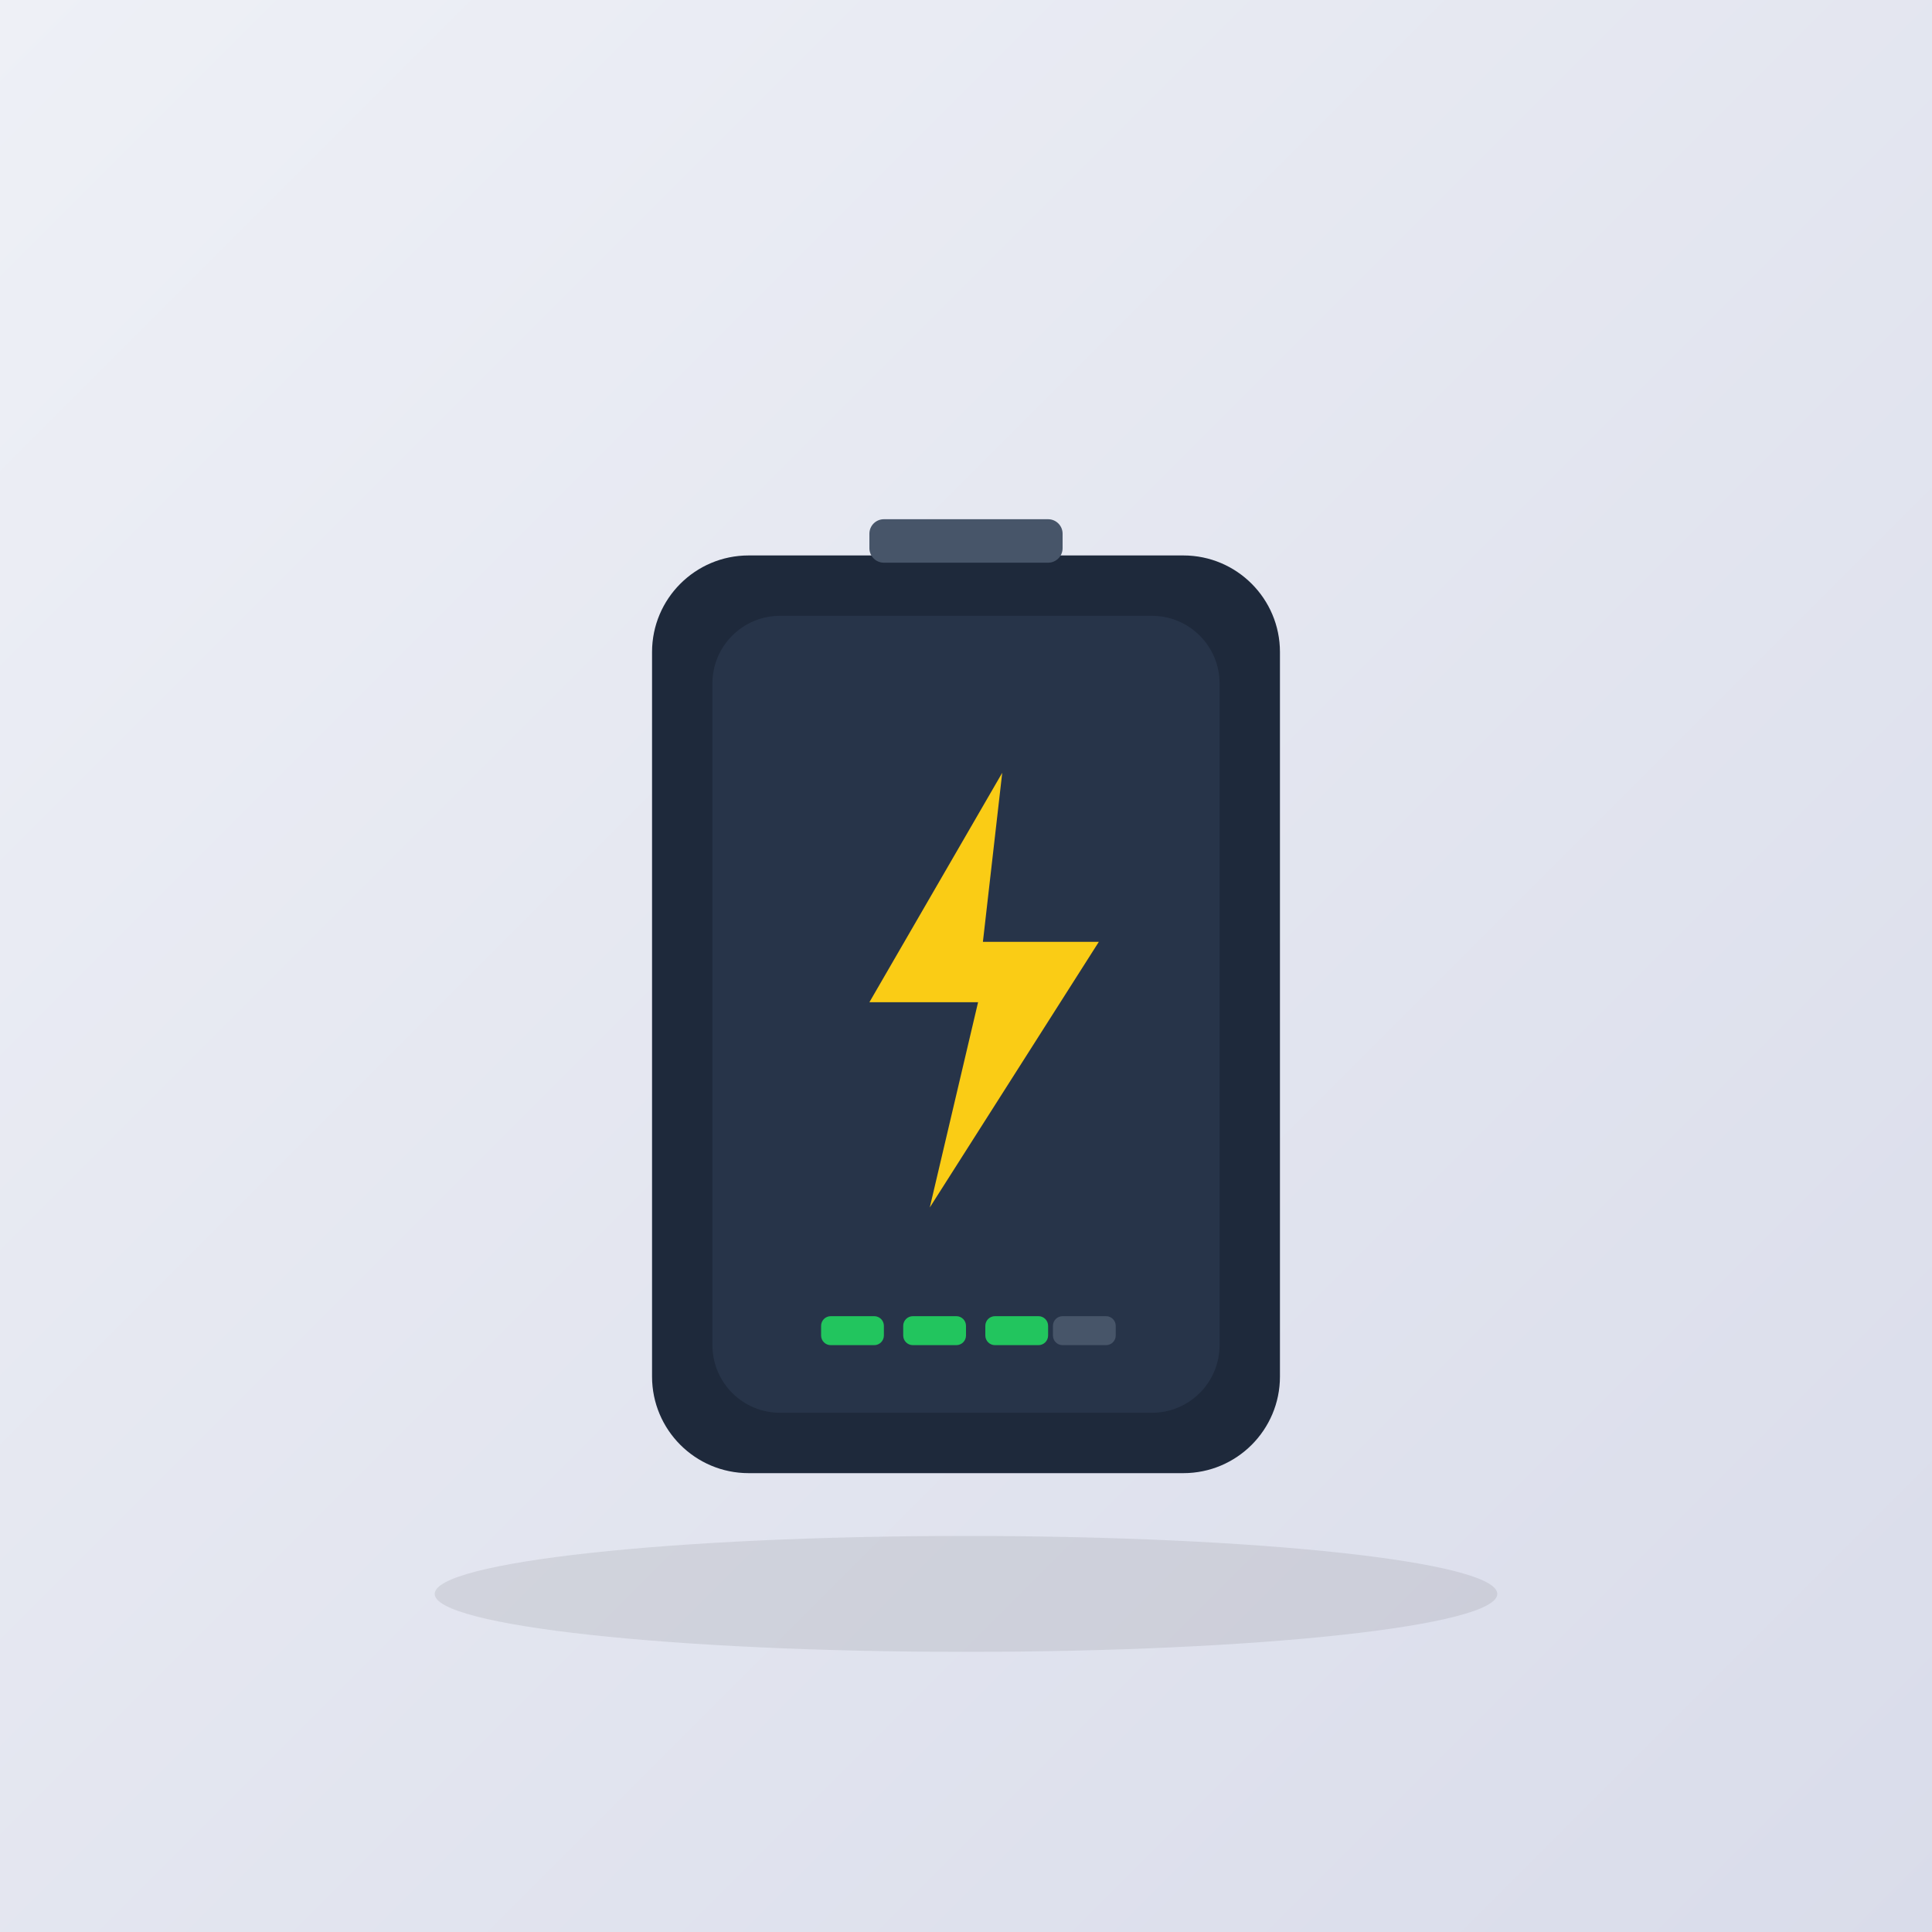
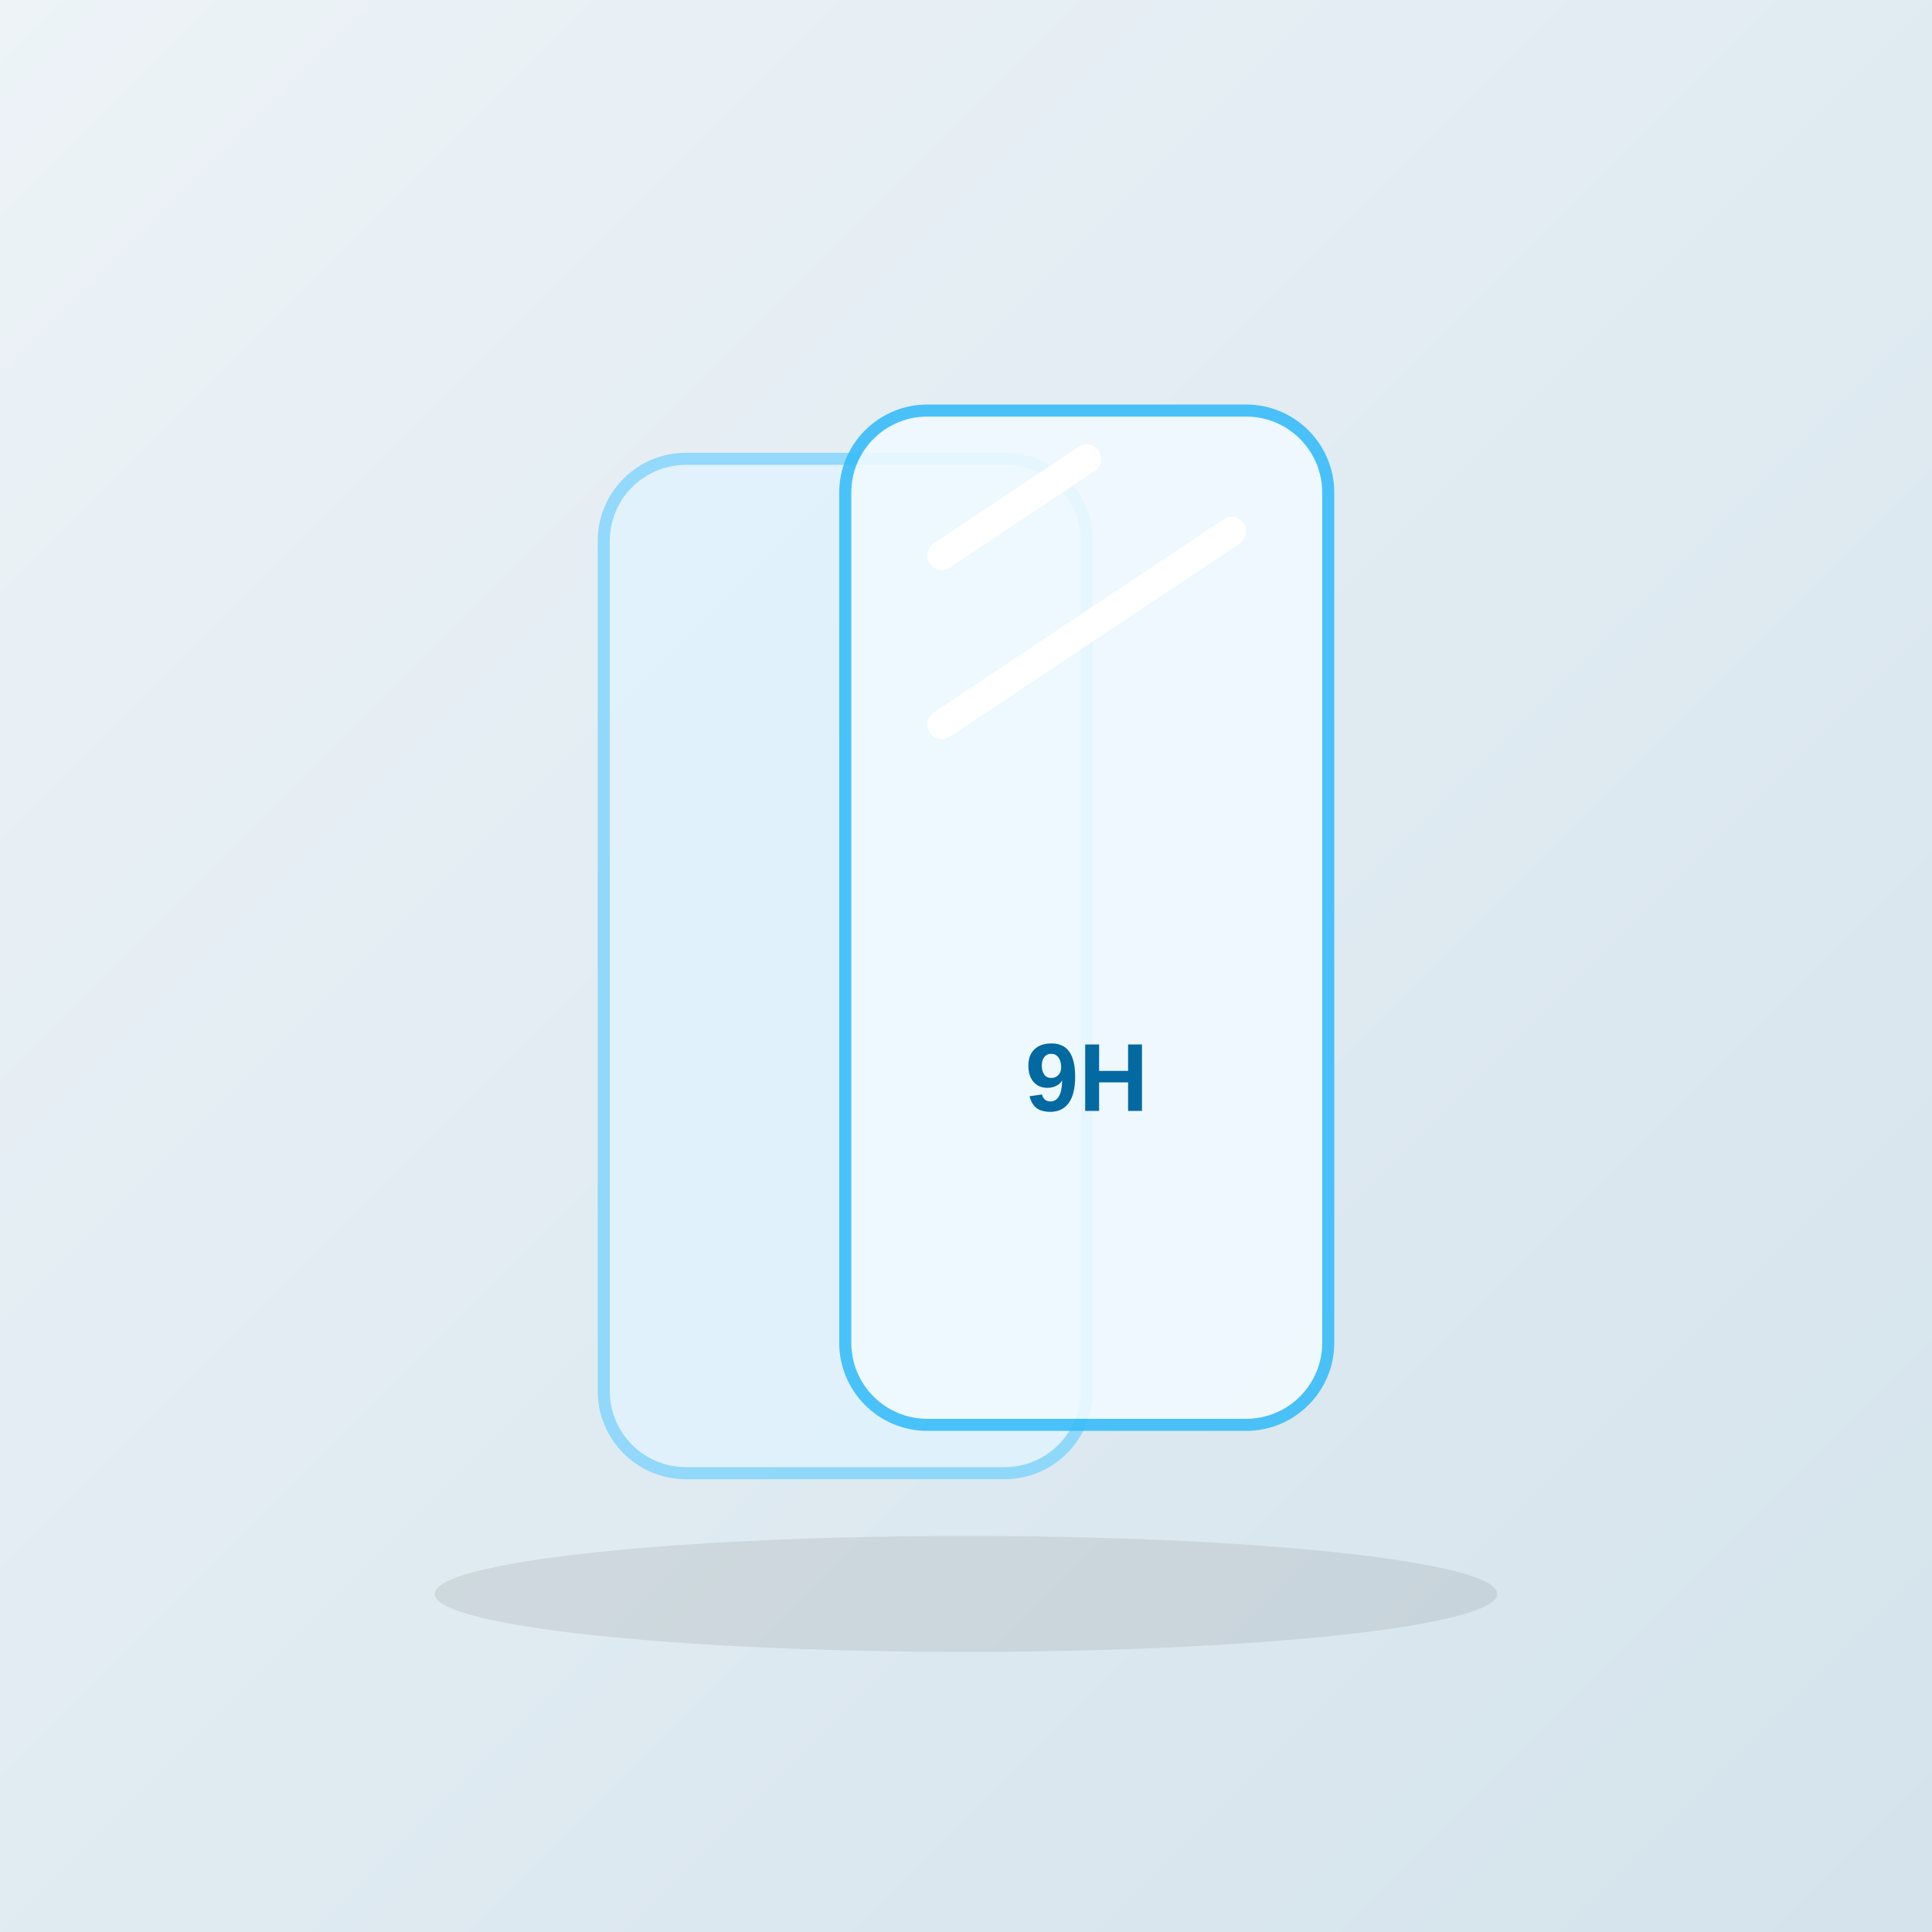
<svg xmlns="http://www.w3.org/2000/svg" viewBox="0 0 800 800" role="img">
  <defs>
    <linearGradient id="bg" x1="0" y1="0" x2="1" y2="1">
-       <stop offset="0" stop-color="#eef0f6" />
-       <stop offset="1" stop-color="#d9dcea" />
+       <stop offset="0" stop-color="#edf3f7" />
+       <stop offset="1" stop-color="#d4e3ec" />
    </linearGradient>
    <linearGradient id="scr" x1="0" y1="0" x2="1" y2="1">
      <stop offset="0" stop-color="#3b82f6" />
      <stop offset=".55" stop-color="#6366f1" />
      <stop offset="1" stop-color="#0ea5e9" />
    </linearGradient>
    <linearGradient id="scr2" x1="0" y1="0" x2="1" y2="1">
      <stop offset="0" stop-color="#f97316" />
      <stop offset="1" stop-color="#db2777" />
    </linearGradient>
    <linearGradient id="scr3" x1="0" y1="0" x2="1" y2="1">
      <stop offset="0" stop-color="#10b981" />
      <stop offset="1" stop-color="#0e7490" />
    </linearGradient>
  </defs>
  <rect width="800" height="800" fill="url(#bg)" />
  <ellipse cx="400" cy="660" rx="220" ry="24" fill="#000" opacity="0.08" />
-   <rect x="270" y="230" width="260" height="380" rx="40" fill="#1e293b" />
-   <rect x="295" y="255" width="210" height="330" rx="28" fill="#273449" />
-   <path d="M415 320 l-55 95 h45 l-20 85 l70 -110 h-48 z" fill="#facc15" />
-   <g fill="#22c55e">
-     <rect x="340" y="545" width="26" height="12" rx="4" />
-     <rect x="374" y="545" width="26" height="12" rx="4" />
-     <rect x="408" y="545" width="26" height="12" rx="4" />
-   </g>
-   <rect x="436" y="545" width="26" height="12" rx="4" fill="#475569" />
-   <rect x="360" y="215" width="80" height="18" rx="6" fill="#475569" />
+   <rect x="250" y="190" width="200" height="420" rx="34" fill="#e0f2fe" stroke="#7dd3fc" stroke-width="5" opacity=".8" />
+   <rect x="350" y="170" width="200" height="420" rx="34" fill="#f0f9ff" stroke="#38bdf8" stroke-width="5" opacity=".9" />
+   <path d="M390 230 l60 -40 M390 300 l120 -80" stroke="#fff" stroke-width="12" stroke-linecap="round" />
+   <text x="450" y="460" text-anchor="middle" font-family="Arial, sans-serif" font-size="40" font-weight="800" fill="#0369a1">9H</text>
</svg>
